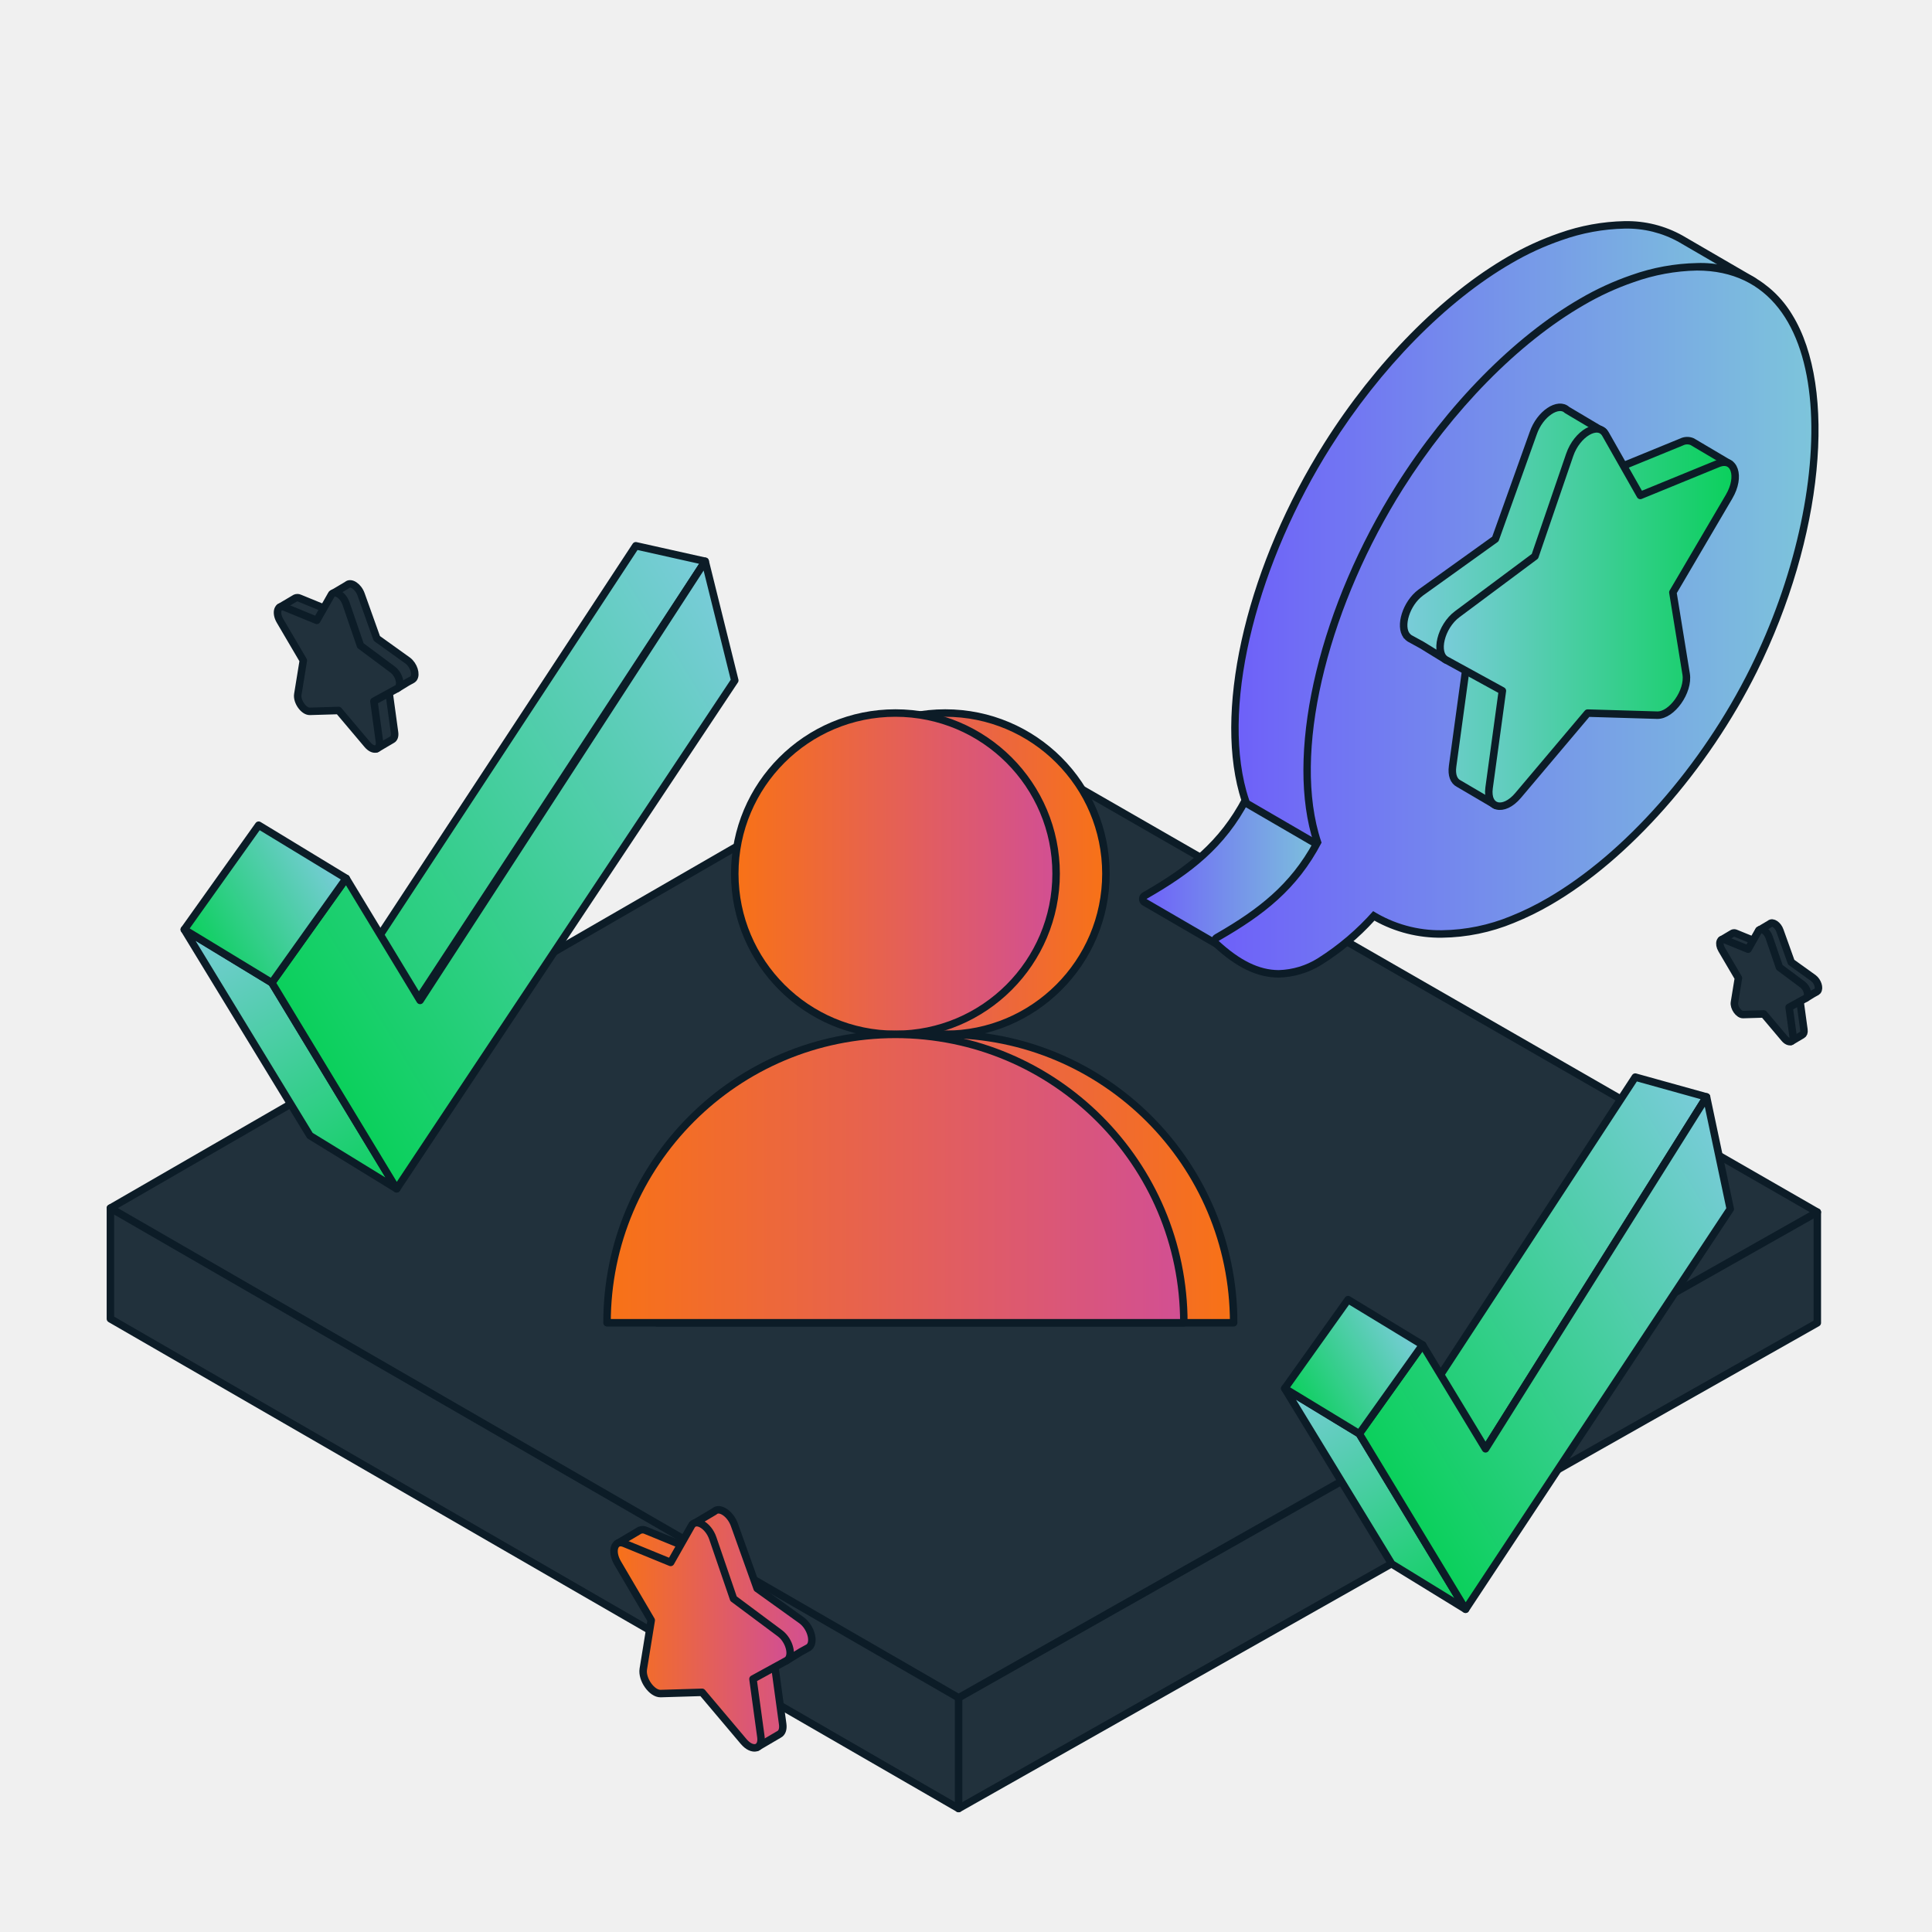
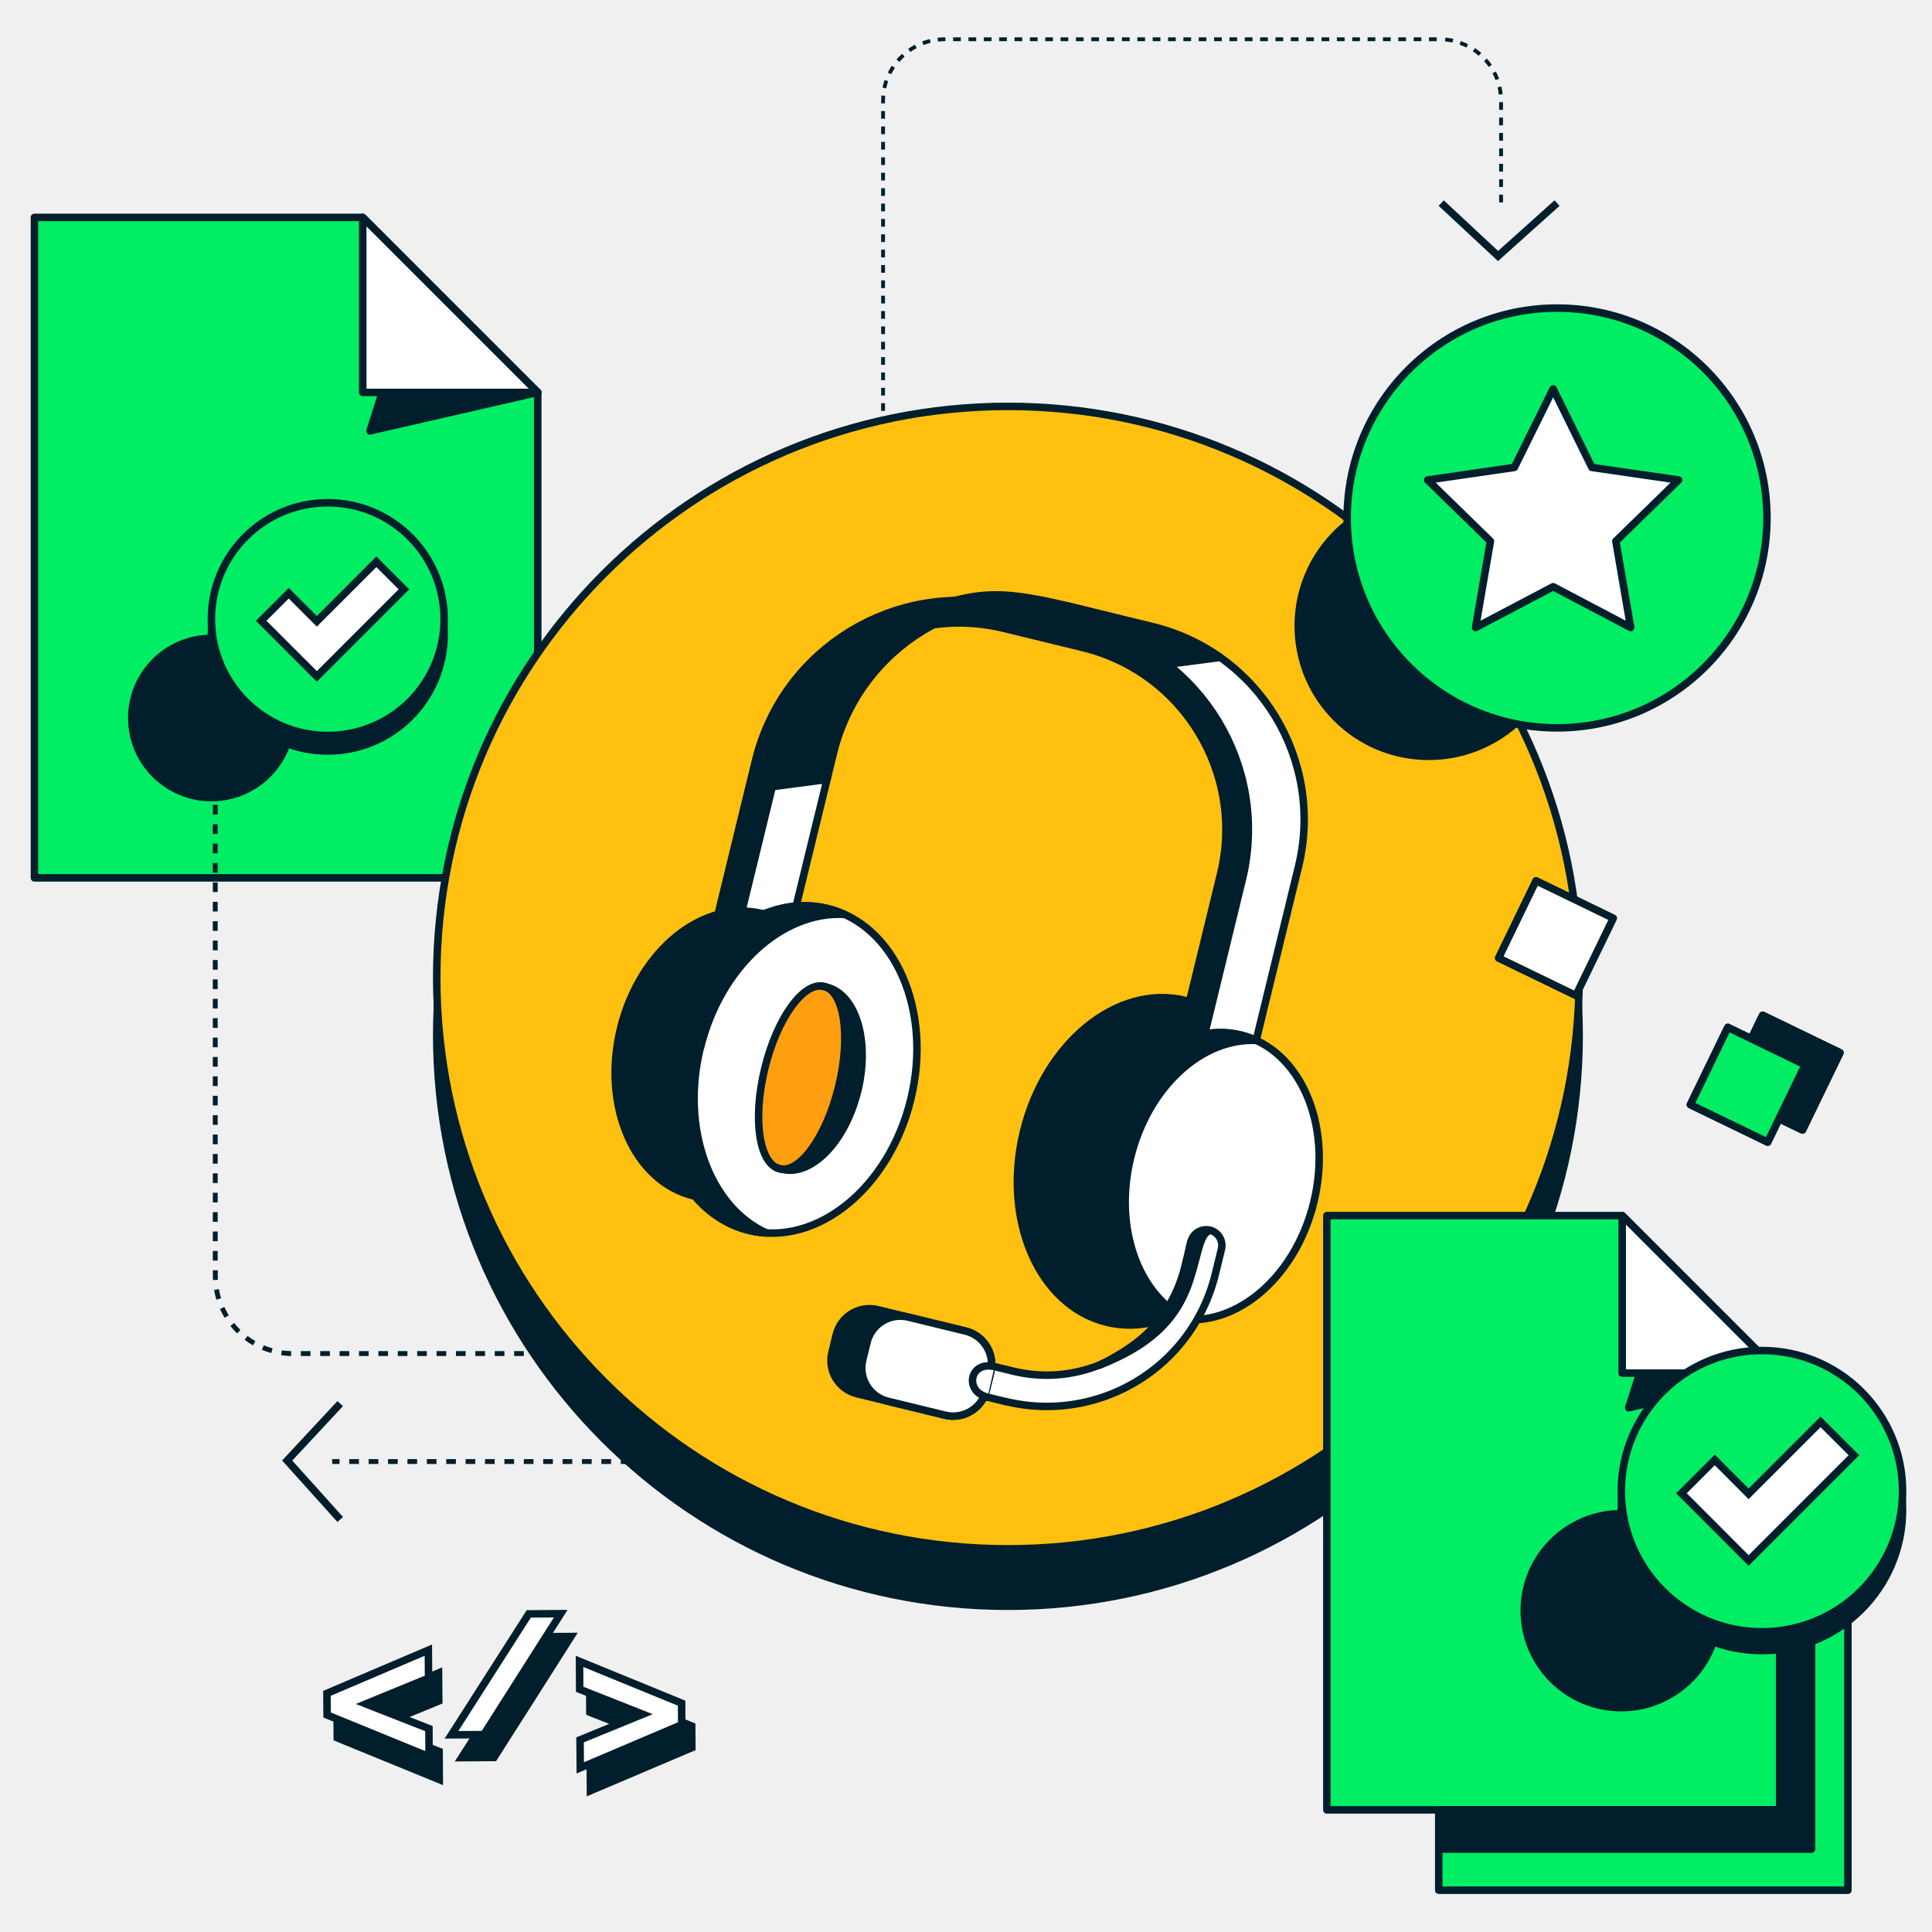
- <svg xmlns="http://www.w3.org/2000/svg" xmlns:xlink="http://www.w3.org/1999/xlink" id="dh_-_speakers" data-name="dh - speakers" viewBox="0 0 258 258">
-   <defs>
-     <linearGradient id="linear-gradient" x1="-2865.249" y1="116.287" x2="-2840.869" y2="116.287" gradientTransform="matrix(-1, 0, 0, 1, -2688.268, 0)" gradientUnits="userSpaceOnUse">
-       <stop offset="0" stop-color="#7dc5db" />
-       <stop offset="1" stop-color="#6e60f9" />
-     </linearGradient>
-     <linearGradient id="linear-gradient-2" x1="-2922.358" y1="71.528" x2="-2853.185" y2="71.528" xlink:href="#linear-gradient" />
-     <linearGradient id="linear-gradient-3" x1="-2930.625" y1="82.837" x2="-2850.503" y2="82.837" xlink:href="#linear-gradient" />
-     <linearGradient id="linear-gradient-4" x1="104.773" y1="116.674" x2="147.685" y2="116.674" gradientUnits="userSpaceOnUse">
-       <stop offset="0" stop-color="#d24f93" />
-       <stop offset="1" stop-color="#f87216" />
-     </linearGradient>
-     <linearGradient id="linear-gradient-5" x1="87.715" y1="157.387" x2="164.744" y2="157.387" xlink:href="#linear-gradient-4" />
-     <linearGradient id="linear-gradient-6" x1="98.121" y1="116.674" x2="141.033" y2="116.674" gradientUnits="userSpaceOnUse">
-       <stop offset="0" stop-color="#f87216" />
-       <stop offset="1" stop-color="#d24f93" />
-     </linearGradient>
-     <linearGradient id="linear-gradient-7" x1="81.063" y1="157.387" x2="158.091" y2="157.387" xlink:href="#linear-gradient-6" />
-     <linearGradient id="linear-gradient-8" x1="-855.509" y1="97.004" x2="-773.442" y2="97.004" gradientTransform="matrix(0.87796, -0.49465, 0.45101, 0.74455, 738.2121, -365.4239)" gradientUnits="userSpaceOnUse">
-       <stop offset="0" stop-color="#0ad05b" />
-       <stop offset="1" stop-color="#7accda" />
-     </linearGradient>
-     <linearGradient id="linear-gradient-9" x1="-854.671" y1="138.297" x2="-854.671" y2="87.627" xlink:href="#linear-gradient-8" />
-     <linearGradient id="linear-gradient-10" x1="-851.536" y1="107.962" x2="-773.442" y2="107.962" xlink:href="#linear-gradient-8" />
-     <linearGradient id="linear-gradient-11" x1="-857.806" y1="90.304" x2="-835.938" y2="90.304" xlink:href="#linear-gradient-8" />
-     <linearGradient id="linear-gradient-12" x1="-760.212" y1="235.886" x2="-696.681" y2="235.886" xlink:href="#linear-gradient-8" />
-     <linearGradient id="linear-gradient-13" x1="-761.87" y1="275.049" x2="-761.87" y2="231.902" xlink:href="#linear-gradient-8" />
-     <linearGradient id="linear-gradient-14" x1="-759.2" y1="249.871" x2="-696.682" y2="249.871" xlink:href="#linear-gradient-8" />
-     <linearGradient id="linear-gradient-15" x1="-764.539" y1="234.181" x2="-745.918" y2="234.181" xlink:href="#linear-gradient-8" />
-     <linearGradient id="linear-gradient-16" x1="-1601.563" y1="80.974" x2="-1558.011" y2="80.974" gradientTransform="matrix(-1, 0, 0, 1, -1370.566, 0)" xlink:href="#linear-gradient-8" />
-     <linearGradient id="linear-gradient-17" x1="-1602.284" y1="82.467" x2="-1562.872" y2="82.467" gradientTransform="matrix(-1, 0, 0, 1, -1370.566, 0)" xlink:href="#linear-gradient-8" />
-     <linearGradient id="linear-gradient-18" x1="82.427" y1="217.486" x2="108.42" y2="217.486" xlink:href="#linear-gradient-6" />
-     <linearGradient id="linear-gradient-19" x1="81.996" y1="218.377" x2="105.519" y2="218.377" xlink:href="#linear-gradient-6" />
-   </defs>
-   <polygon points="242.684 161.867 242.684 176.654 128.011 241.511 14.745 176.117 14.745 161.33 242.684 161.867" fill="#21313c" stroke="#0c1c27" stroke-linecap="round" stroke-linejoin="round" />
-   <polygon points="128.011 95.936 242.684 161.867 128.011 226.724 14.745 161.33 128.011 95.936" fill="#21313c" stroke="#0c1c27" stroke-linecap="round" stroke-linejoin="round" />
-   <line x1="128.011" y1="226.724" x2="128.011" y2="241.511" fill="#21313c" stroke="#0c1c27" stroke-linecap="round" stroke-linejoin="round" />
-   <path d="M162.735,126.146a.499.499,0,0,1-.251-.067l-9.635-5.599a.5.5,0,0,1,.001-.865l.283-.163c5.687-3.284,10.12-6.71,13.271-12.756a.5.5,0,0,1,.305-.249.511.511,0,0,1,.139-.02.496.496,0,0,1,.251.067l9.634,5.599a.501.501,0,0,1,.192.664c-3.261,6.258-7.817,9.787-13.657,13.159l-.283.163A.503.503,0,0,1,162.735,126.146Z" fill="url(#linear-gradient)" />
-   <path d="M166.848,106.928l9.634,5.599c-3.274,6.283-7.855,9.719-13.465,12.958q-.141.081-.282.162l-9.634-5.599c.094-.054.188-.108.282-.163,5.609-3.238,10.191-6.675,13.465-12.958m0-1a1,1,0,0,0-.887.538c-3.095,5.939-7.466,9.313-13.078,12.553l-.209.121-.072.042a1,1,0,0,0-.003,1.731l9.634,5.599a1.0 1,0,0,0,1.001.002l.281-.161c5.917-3.417,10.537-6.996,13.854-13.364a1,1,0,0,0-.384-1.327L167.35,106.063a1.002,1.002,0,0,0-.502-.135Z" fill="#0c1c27" />
-   <path d="M176.481,113.026a.501.501,0,0,1-.251-.067l-9.634-5.599a.501.501,0,0,1-.222-.269c-.149-.433-.291-.874-.416-1.331C162.699,93.938,167.253,75.312,177.29,59.414c6.728-10.656,15.593-19.659,24.322-24.698a37.647,37.647,0,0,1,6.772-3.111,27.315,27.315,0,0,1,8.592-1.575,14.686,14.686,0,0,1,7.479,1.869l9.634,5.599-.502.865a13.689,13.689,0,0,0-6.977-1.734,26.346,26.346,0,0,0-8.273,1.522,36.772,36.772,0,0,0-6.591,3.029c-8.596,4.964-17.335,13.845-23.978,24.366-9.896,15.677-14.4,33.981-11.211,45.549.119.437.254.856.396,1.269a.501.501,0,0,1-.473.663Z" fill="url(#linear-gradient-2)" />
-   <path d="M216.977,30.529a14.14,14.14,0,0,1,7.227,1.801l9.634,5.599a14.135,14.135,0,0,0-7.227-1.802,26.691,26.691,0,0,0-8.434,1.549,37.035,37.035,0,0,0-6.682,3.07c-8.766,5.061-17.53,14.045-24.15,24.532-9.535,15.104-14.624,33.789-11.271,45.949.122.446.26.876.406,1.298l-9.634-5.599c-.146-.422-.284-.853-.406-1.299-3.353-12.16,1.736-30.844,11.271-45.948,6.62-10.487,15.384-19.471,24.15-24.532a37.044,37.044,0,0,1,6.682-3.07,26.689,26.689,0,0,1,8.433-1.549m0-1a27.807,27.807,0,0,0-8.752,1.601,38.097,38.097,0,0,0-6.863,3.152c-8.799,5.08-17.727,14.143-24.495,24.864-10.108,16.011-14.685,34.797-11.389,46.748.117.428.256.874.425,1.361a1.001,1.001,0,0,0,.442.537l9.634,5.599a1.0 1,0,0,0,1.447-1.192c-.154-.444-.28-.848-.386-1.234-3.155-11.443,1.327-29.587,11.152-45.151,6.6-10.456,15.276-19.276,23.804-24.2a36.116,36.116,0,0,1,6.5-2.988,25.844,25.844,0,0,1,8.115-1.497,13.203,13.203,0,0,1,6.725,1.667,1,1,0,0,0,1.005-1.729l-9.634-5.599a15.174,15.174,0,0,0-7.73-1.937Z" fill="#0c1c27" />
-   <path d="M170.771,130.046c-2.73,0-5.392-1.281-8.375-4.032a.499.499,0,0,1,.09-.801l.282-.162c5.627-3.249,10.026-6.638,13.17-12.566-.123-.366-.239-.74-.345-1.125C172.335,99.538,176.888,80.912,186.924,65.013c6.727-10.654,15.592-19.657,24.323-24.698a37.647,37.647,0,0,1,6.772-3.111,27.294,27.294,0,0,1,8.593-1.575,13.577,13.577,0,0,1,12.282,6.646c6.016,9.702,4.034,29.537-4.712,47.162-6.513,13.124-16.99,24.99-27.345,30.968a37.946,37.946,0,0,1-4.888,2.393,25.386,25.386,0,0,1-9.379,1.928,17.395,17.395,0,0,1-9.118-2.412,34.09,34.09,0,0,1-7.228,6.094,10.82,10.82,0,0,1-5.453,1.641Z" fill="url(#linear-gradient-3)" />
-   <path d="M226.612,36.128c19.257,0,18.75,29.655,7.123,53.085-6.493,13.085-16.786,24.776-27.146,30.757a37.23,37.23,0,0,1-4.823,2.36,24.922,24.922,0,0,1-9.194,1.893,16.925,16.925,0,0,1-9.201-2.551,34.441,34.441,0,0,1-7.394,6.3,10.362,10.362,0,0,1-5.204,1.574c-2.646,0-5.22-1.303-8.037-3.9.094-.054.188-.108.282-.162,5.609-3.239,10.191-6.675,13.465-12.958-.146-.422-.284-.853-.406-1.298-3.353-12.16,1.736-30.845,11.271-45.949,6.62-10.487,15.384-19.471,24.15-24.532a37.035,37.035,0,0,1,6.682-3.07,26.679,26.679,0,0,1,8.434-1.549m0-1a27.809,27.809,0,0,0-8.752,1.602,38.115,38.115,0,0,0-6.863,3.151c-8.799,5.081-17.728,14.144-24.495,24.865-10.108,16.011-14.685,34.798-11.389,46.748.083.304.177.616.285.944-3.082,5.708-7.387,9.009-12.88,12.18l-.117.067-.161.092a1,1,0,0,0-.183,1.604c3.082,2.841,5.851,4.165,8.715,4.165a11.311,11.311,0,0,0,5.704-1.708,33.285,33.285,0,0,0,7.065-5.896,17.97,17.97,0,0,0,9.03,2.28,25.868,25.868,0,0,0,9.564-1.964,38.274,38.274,0,0,0,4.953-2.423c10.434-6.023,20.988-17.971,27.542-31.179,8.818-17.77,10.79-37.809,4.689-47.647a14.221,14.221,0,0,0-12.707-6.882Z" fill="#0c1c27" />
-   <circle cx="126.229" cy="116.674" r="21.456" stroke="#0c1c27" stroke-linecap="round" stroke-linejoin="round" fill="url(#linear-gradient-4)" />
-   <path d="M87.715,176.644a38.514,38.514,0,0,1,77.028,0Z" stroke="#0c1c27" stroke-linecap="round" stroke-linejoin="round" fill-rule="evenodd" fill="url(#linear-gradient-5)" />
-   <circle cx="119.577" cy="116.674" r="21.456" stroke="#0c1c27" stroke-linecap="round" stroke-linejoin="round" fill="url(#linear-gradient-6)" />
-   <path d="M81.063,176.644a38.514,38.514,0,1,1,77.028,0Z" stroke="#0c1c27" stroke-linecap="round" stroke-linejoin="round" fill-rule="evenodd" fill="url(#linear-gradient-7)" />
-   <polygon points="94.17 74.954 84.905 72.884 38.791 143.073 46.378 147.873 94.17 74.954" stroke="#0c1c27" stroke-linecap="round" stroke-linejoin="round" fill="url(#linear-gradient-8)" />
-   <polygon points="36.298 131.232 24.612 124.131 41.389 151.648 52.97 158.755 36.298 131.232" stroke="#0c1c27" stroke-linecap="round" stroke-linejoin="round" fill="url(#linear-gradient-9)" />
-   <polygon points="52.97 158.755 98.121 90.864 94.17 74.954 56.099 133.597 46.226 117.299 36.298 131.232 52.97 158.755" stroke="#0c1c27" stroke-linecap="round" stroke-linejoin="round" fill="url(#linear-gradient-10)" />
-   <polygon points="46.226 117.299 34.54 110.198 24.612 124.131 36.298 131.232 46.226 117.299" stroke="#0c1c27" stroke-linecap="round" stroke-linejoin="round" fill="url(#linear-gradient-11)" />
-   <polygon points="227.892 146.483 218.372 143.837 183.64 196.934 198.377 193.476 227.892 146.483" stroke="#0c1c27" stroke-linecap="round" stroke-linejoin="round" fill="url(#linear-gradient-12)" />
-   <polygon points="181.517 191.462 171.566 185.416 185.852 208.847 195.713 214.899 181.517 191.462" stroke="#0c1c27" stroke-linecap="round" stroke-linejoin="round" fill="url(#linear-gradient-13)" />
-   <polygon points="195.713 214.899 231.058 161.448 227.892 146.483 198.377 193.476 189.971 179.598 181.517 191.462 195.713 214.899" stroke="#0c1c27" stroke-linecap="round" stroke-linejoin="round" fill="url(#linear-gradient-14)" />
-   <polygon points="189.971 179.598 180.02 173.552 171.566 185.416 181.517 191.462 189.971 179.598" stroke="#0c1c27" stroke-linecap="round" stroke-linejoin="round" fill="url(#linear-gradient-15)" />
-   <path d="M199.693,71.983l5.052-14.128c.9-2.627,3.362-4.211,4.513-3.107l4.901,2.909-.628,4.484.643,1.133,10.382-4.252a1.697,1.697,0,0,1,1.432-.038h0l.015.009a1.24,1.24,0,0,1,.187.111l4.807,2.846L219.003,79.175l1.293,7.959c.374,2.301-1.914,5.542-3.872,5.484l-6.644-.197-2.636,3.786-7.382,11.349-4.988-2.929c-.609-.311-.958-1.099-.794-2.299l1.773-12.964-2.44-1.338-.199.105-3.231-1.985-1.643-.901a1.32,1.32,0,0,1-.35-.324l-.059-.036.008-.011c-.97-1.244-.08-4.278,1.88-5.738Z" stroke="#0c1c27" stroke-linecap="round" stroke-linejoin="round" fill="url(#linear-gradient-16)" />
-   <path d="M209.619,60.741l-4.643,13.544-10.382,7.736c-2.189,1.631-3.063,5.242-1.479,6.11l7.513,4.118-1.774,12.964c-.374,2.733,1.914,3.332,3.872,1.013L212.012,95.228l9.286.276c1.958.058,4.246-3.182,3.872-5.484L223.396,79.104l7.513-12.794c1.584-2.697.71-5.298-1.479-4.402L219.048,66.161,214.405,57.978C213.426,56.253,210.598,57.886,209.619,60.741Z" stroke="#0c1c27" stroke-linecap="round" stroke-linejoin="round" fill="url(#linear-gradient-17)" />
-   <path d="M50.321,85.254l-2.092-5.85c-.373-1.088-1.392-1.744-1.869-1.286l-2.029,1.205.26,1.857-.266.469-4.299-1.761a.703.703,0,0,0-.593-.016h0l-.006.004a.513.513,0,0,0-.077.046L37.358,81.099l4.966,7.133-.535,3.296c-.155.953.793,2.295,1.603,2.271l2.751-.082L47.235,95.285l3.057,4.7,2.066-1.213c.252-.129.397-.455.329-.952l-.734-5.368,1.01-.554.082.043,1.338-.822.68-.373a.547.547,0,0,0,.145-.134l.025-.015-.003-.005c.402-.515.033-1.771-.779-2.376Z" fill="#21313c" stroke="#0c1c27" stroke-linecap="round" stroke-linejoin="round" />
-   <path d="M46.21,80.599l1.923,5.609,4.299,3.204c.906.675,1.268,2.17.612,2.53l-3.111,1.705.734,5.368c.155,1.132-.793,1.38-1.603.419l-3.845-4.555-3.845.114c-.811.024-1.758-1.318-1.603-2.271l.734-4.52-3.111-5.298c-.656-1.117-.294-2.194.612-1.823L42.306,82.843l1.923-3.388C44.634,78.74,45.805,79.416,46.21,80.599Z" fill="#21313c" stroke="#0c1c27" stroke-linecap="round" stroke-linejoin="round" />
-   <path d="M239.199,128.49l-1.503-4.202c-.268-.781-1-1.253-1.343-.924l-1.458.865.187,1.334-.191.337-3.088-1.265a.505.505,0,0,0-.426-.011h0l-.004.003a.37.37,0,0,0-.056.033l-1.43.847,3.568,5.124-.385,2.368c-.111.685.569,1.648,1.152,1.631l1.976-.059.784,1.126,2.196,3.376,1.484-.871c.181-.092.285-.327.236-.684l-.528-3.856.726-.398.059.031.961-.59.489-.268a.393.393,0,0,0,.104-.096l.018-.011-.002-.003c.289-.37.024-1.272-.559-1.707Z" fill="#21313c" stroke="#0c1c27" stroke-linecap="round" stroke-linejoin="round" />
-   <path d="M236.246,125.146l1.381,4.029,3.088,2.301c.651.485.911,1.559.44,1.817l-2.235,1.225.528,3.856c.111.813-.569.991-1.152.301l-2.762-3.272-2.762.082c-.582.017-1.263-.947-1.152-1.631l.528-3.247-2.235-3.806c-.471-.802-.211-1.576.44-1.309l3.088,1.265,1.381-2.434C235.114,123.811,235.955,124.297,236.246,125.146Z" fill="#21313c" stroke="#0c1c27" stroke-linecap="round" stroke-linejoin="round" />
-   <path d="M101.11,212.12l-3.015-8.432c-.537-1.568-2.007-2.514-2.694-1.854l-2.925,1.736.375,2.676-.384.676-6.197-2.538a1.013,1.013,0,0,0-.854-.022h0l-.009.005a.74.74,0,0,0-.111.066l-2.869,1.698,7.158,10.28-.772,4.75c-.223,1.373,1.142,3.308,2.311,3.273l3.965-.118,1.573,2.26,4.406,6.774,2.977-1.748c.363-.185.572-.656.474-1.372l-1.058-7.737,1.456-.798.119.063,1.928-1.185.98-.538a.788.788,0,0,0,.209-.193l.035-.022-.005-.007c.579-.743.048-2.553-1.122-3.425Z" stroke="#0c1c27" stroke-linecap="round" stroke-linejoin="round" fill="url(#linear-gradient-18)" />
-   <path d="M95.186,205.41l2.771,8.084,6.197,4.617c1.306.973,1.828,3.128.883,3.647l-4.484,2.458,1.059,7.737c.223,1.631-1.142,1.988-2.311.605l-5.542-6.564-5.542.165c-1.168.035-2.534-1.899-2.311-3.273l1.059-6.515-4.484-7.636c-.945-1.61-.424-3.162.883-2.627l6.197,2.538,2.771-4.884C92.914,202.732,94.602,203.706,95.186,205.41Z" stroke="#0c1c27" stroke-linecap="round" stroke-linejoin="round" fill="url(#linear-gradient-19)" />
+ <svg xmlns="http://www.w3.org/2000/svg" width="258" height="258" viewBox="0 0 258 258" fill="none">
+   <path d="M117.67 96.89H118.18V97.71H117.67V96.89ZM117.67 94.84H118.18V95.87H117.67V94.84ZM117.67 92.79H118.18V93.82H117.67V92.79ZM117.67 90.74H118.18V91.77H117.67V90.74ZM117.67 88.69H118.18V89.72H117.67V88.69ZM117.67 86.64H118.18V87.67H117.67V86.64ZM117.67 84.59H118.18V85.62H117.67V84.59ZM117.67 82.54H118.18V83.57H117.67V82.54ZM117.67 80.49H118.18V81.52H117.67V80.49ZM117.67 78.44H118.18V79.47H117.67V78.44ZM117.67 76.39H118.18V77.42H117.67V76.39ZM117.67 74.34H118.18V75.37H117.67V74.34ZM117.67 72.29H118.18V73.32H117.67V72.29ZM117.67 70.24H118.18V71.27H117.67V70.24ZM117.67 68.19H118.18V69.22H117.67V68.19ZM117.67 66.14H118.18V67.17H117.67V66.14ZM117.67 64.09H118.18V65.12H117.67V64.09ZM117.67 62.04H118.18V63.07H117.67V62.04ZM117.67 59.99H118.18V61.02H117.67V59.99ZM117.67 57.94H118.18V58.97H117.67V57.94ZM117.67 55.89H118.18V56.92H117.67V55.89ZM117.67 53.84H118.18V54.87H117.67V53.84ZM117.67 51.79H118.18V52.82H117.67V51.79ZM117.67 49.74H118.18V50.77H117.67V49.74ZM117.67 47.69H118.18V48.72H117.67V47.69ZM117.67 45.64H118.18V46.67H117.67V45.64ZM117.67 43.59H118.18V44.62H117.67V43.59ZM117.67 41.54H118.18V42.57H117.67V41.54ZM117.67 39.49H118.18V40.52H117.67V39.49ZM117.67 37.44H118.18V38.47H117.67V37.44ZM117.67 35.39H118.18V36.42H117.67V35.39ZM117.67 33.34H118.18V34.37H117.67V33.34ZM117.67 31.29H118.18V32.32H117.67V31.29ZM117.67 29.24H118.18V30.27H117.67V29.24ZM117.67 27.19H118.18V28.22H117.67V27.19ZM200.2 26H200.71V27.03H200.2V26ZM117.67 25.13H118.18V26.16H117.67V25.13ZM200.2 23.94H200.71V24.97H200.2V23.94ZM117.67 23.07H118.18V24.1H117.67V23.07ZM200.2 21.88H200.71V22.91H200.2V21.88ZM117.67 21.01H118.18V22.04H117.67V21.01ZM200.2 19.82H200.71V20.85H200.2V19.82ZM117.67 18.95H118.18V19.98H117.67V18.95ZM200.2 17.76H200.71V18.79H200.2V17.76ZM117.67 16.89H118.18V17.92H117.67V16.89ZM200.2 15.7H200.71V16.73H200.2V15.7ZM117.67 14.83H118.18V15.86H117.67V14.83ZM200.2 13.64H200.71V14.67H200.2V13.64ZM117.67 13.47C117.67 13.23 117.68 12.99 117.7 12.75L118.21 12.79C118.19 13.01 118.18 13.24 118.18 13.47V13.8H117.67V13.47ZM199.99 11.66L200.49 11.54C200.57 11.88 200.63 12.23 200.66 12.58L200.15 12.63C200.12 12.3 200.06 11.97 199.99 11.65V11.66ZM117.85 11.7C117.92 11.36 118.02 11.01 118.13 10.68L118.61 10.85C118.5 11.16 118.41 11.48 118.34 11.81L117.84 11.7H117.85ZM199.3 9.79L199.76 9.55C199.92 9.86 200.07 10.19 200.19 10.52L199.71 10.7C199.6 10.39 199.46 10.09 199.31 9.79H199.3ZM118.55 9.7C118.71 9.39 118.88 9.08 119.08 8.78L119.51 9.06C119.33 9.34 119.16 9.63 119.01 9.92L118.55 9.69V9.7ZM198.18 8.16L198.56 7.82C198.79 8.08 199.01 8.36 199.22 8.65L198.8 8.94C198.61 8.67 198.4 8.4 198.18 8.16ZM119.72 7.94C119.95 7.67 120.2 7.42 120.46 7.18L120.8 7.56C120.56 7.78 120.32 8.02 120.11 8.27L119.72 7.94ZM196.68 6.85L196.97 6.42C197.26 6.62 197.54 6.83 197.81 7.06L197.47 7.45C197.22 7.23 196.96 7.03 196.68 6.85ZM121.28 6.52C121.57 6.32 121.87 6.13 122.18 5.97L122.42 6.42C122.13 6.58 121.84 6.75 121.57 6.94L121.28 6.52ZM194.91 5.96L195.08 5.48C195.41 5.6 195.74 5.74 196.05 5.9L195.82 6.36C195.53 6.21 195.22 6.08 194.91 5.97V5.96ZM123.15 5.53C123.48 5.4 123.82 5.3 124.16 5.22L124.28 5.72C123.96 5.8 123.64 5.89 123.33 6.01L123.15 5.53ZM192.97 5.53L193.02 5.02C193.37 5.05 193.72 5.11 194.07 5.18L193.96 5.68C193.64 5.61 193.31 5.56 192.98 5.53H192.97ZM125.2 5.04C125.51 5.01 125.83 4.99 126.14 4.99H126.25V5.5H126.14C125.85 5.5 125.55 5.52 125.26 5.55L125.2 5.04ZM127.28 4.99H128.31V5.5H127.28V4.99ZM129.33 4.99H130.36V5.5H129.33V4.99ZM131.38 4.99H132.41V5.5H131.38V4.99ZM133.43 4.99H134.46V5.5H133.43V4.99ZM135.48 4.99H136.51V5.5H135.48V4.99ZM137.53 4.99H138.56V5.5H137.53V4.99ZM139.58 4.99H140.61V5.5H139.58V4.99ZM141.63 4.99H142.66V5.5H141.63V4.99ZM143.68 4.99H144.71V5.5H143.68V4.99ZM145.73 4.99H146.76V5.5H145.73V4.99ZM147.78 4.99H148.81V5.5H147.78V4.99ZM149.83 4.99H150.86V5.5H149.83V4.99ZM151.88 4.99H152.91V5.5H151.88V4.99ZM153.93 4.99H154.96V5.5H153.93V4.99ZM155.98 4.99H157.01V5.5H155.98V4.99ZM158.03 4.99H159.06V5.5H158.03V4.99ZM160.08 4.99H161.11V5.5H160.08V4.99ZM162.13 4.99H163.16V5.5H162.13V4.99ZM164.18 4.99H165.21V5.5H164.18V4.99ZM166.23 4.99H167.26V5.5H166.23V4.99ZM168.28 4.99H169.31V5.5H168.28V4.99ZM170.33 4.99H171.36V5.5H170.33V4.99ZM172.38 4.99H173.41V5.5H172.38V4.99ZM174.43 4.99H175.46V5.5H174.43V4.99ZM176.48 4.99H177.51V5.5H176.48V4.99ZM178.53 4.99H179.56V5.5H178.53V4.99ZM180.58 4.99H181.61V5.5H180.58V4.99ZM182.63 4.99H183.66V5.5H182.63V4.99ZM184.68 4.99H185.71V5.5H184.68V4.99ZM186.73 4.99H187.76V5.5H186.73V4.99ZM188.78 4.99H189.81V5.5H188.78V4.99ZM190.83 4.99H191.86V5.5H190.83V4.99Z" fill="#001E2B" />
+   <path d="M89.37 195.5H88.08V194.85H89.37V195.5ZM86.78 195.5H85.49V194.85H86.78V195.5ZM84.19 195.5H82.9V194.85H84.19V195.5ZM81.6 195.5H80.31V194.85H81.6V195.5ZM79.01 195.5H77.72V194.85H79.01V195.5ZM76.42 195.5H75.13V194.85H76.42V195.5ZM73.83 195.5H72.54V194.85H73.83V195.5ZM71.24 195.5H69.95V194.85H71.24V195.5ZM68.65 195.5H67.36V194.85H68.65V195.5ZM66.06 195.5H64.77V194.85H66.06V195.5ZM63.47 195.5H62.18V194.85H63.47V195.5ZM60.88 195.5H59.59V194.85H60.88V195.5ZM58.29 195.5H57V194.85H58.29V195.5ZM55.7 195.5H54.41V194.85H55.7V195.5ZM53.11 195.5H51.82V194.85H53.11V195.5ZM50.52 195.5H49.23V194.85H50.52V195.5ZM47.93 195.5H46.64V194.85H47.93V195.5ZM45.34 195.5H44.36V194.85H45.34V195.5Z" fill="#001E2B" />
+   <path d="M4.6 29.03V117.23H71.81V52.4L48.44 29.03H4.6Z" fill="#00ED64" stroke="#001E2B" stroke-linecap="round" stroke-linejoin="round" />
+   <path d="M51.04 52.4L49.41 57.54L71.81 52.4H51.04Z" fill="#001E2B" stroke="#001E2B" stroke-linejoin="round" />
+   <path d="M48.44 29.03V52.4H71.81L48.44 29.03Z" fill="white" stroke="#001E2B" stroke-linejoin="round" />
+   <path d="M28.23 107.01C34.377 107.01 39.36 102.027 39.36 95.88C39.36 89.733 34.377 84.75 28.23 84.75C22.083 84.75 17.1 89.733 17.1 95.88C17.1 102.027 22.083 107.01 28.23 107.01Z" fill="#001E2B" />
+   <path d="M43.77 100.29C52.352 100.29 59.31 93.332 59.31 84.75C59.31 76.168 52.352 69.21 43.77 69.21C35.188 69.21 28.23 76.168 28.23 84.75C28.23 93.332 35.188 100.29 43.77 100.29Z" fill="#001E2B" stroke="#001E2B" stroke-miterlimit="10" />
+   <path d="M43.77 98.22C52.352 98.22 59.31 91.263 59.31 82.68C59.31 74.097 52.352 67.14 43.77 67.14C35.188 67.14 28.23 74.097 28.23 82.68C28.23 91.263 35.188 98.22 43.77 98.22Z" fill="#00ED64" stroke="#001E2B" stroke-miterlimit="10" />
+   <path d="M53.94 78.7L50.26 75.02L42.31 82.97L38.56 79.22L34.88 82.9L38.63 86.65L42.31 90.33L45.99 86.65L53.94 78.7Z" fill="white" stroke="#001E2B" stroke-miterlimit="10" />
+   <path d="M134.6 214.5C176.728 214.5 210.88 180.348 210.88 138.22C210.88 96.092 176.728 61.94 134.6 61.94C92.472 61.94 58.32 96.092 58.32 138.22C58.32 180.348 92.472 214.5 134.6 214.5Z" fill="#001E2B" stroke="#001E2B" stroke-linecap="round" stroke-linejoin="round" />
+   <path d="M134.6 206.83C176.728 206.83 210.88 172.678 210.88 130.55C210.88 88.422 176.728 54.27 134.6 54.27C92.472 54.27 58.32 88.422 58.32 130.55C58.32 172.678 92.472 206.83 134.6 206.83Z" fill="#FFC010" stroke="#001E2B" stroke-linecap="round" stroke-linejoin="round" />
+   <path d="M169.385 159.068C172.276 147.199 167.299 135.793 158.268 133.593C149.237 131.394 139.573 139.232 136.681 151.102C133.79 162.971 138.767 174.377 147.798 176.577C156.829 178.776 166.494 170.938 169.385 159.068Z" fill="#001E2B" stroke="#001E2B" stroke-linecap="round" stroke-linejoin="round" />
+   <path d="M154.63 142C154.45 141.93 154.27 141.87 154.08 141.82C154.12 141.82 154.16 141.84 154.21 141.85C154.35 141.89 154.49 141.93 154.63 142Z" fill="#00ED64" stroke="#001E2B" stroke-linecap="round" stroke-linejoin="round" />
+   <path d="M148.16 166.16C148.35 166.2 148.54 166.23 148.73 166.25C148.58 166.25 148.43 166.23 148.29 166.19C148.25 166.18 148.21 166.17 148.17 166.16H148.16Z" fill="#00ED64" stroke="#001E2B" stroke-linecap="round" stroke-linejoin="round" />
+   <path d="M105.01 126.38L111.29 100.6C114.76 86.36 129.11 77.63 143.35 81.1L153.9 83.67C168.14 87.14 176.87 101.49 173.4 115.73L167.12 141.51L158.17 142.86L164.45 117.08C167.92 102.84 159.19 88.49 144.95 85.02L134.4 82.45C120.16 78.98 105.81 87.71 102.34 101.95L96.06 127.73L105.01 126.38Z" fill="white" stroke="#001E2B" stroke-linecap="round" stroke-linejoin="round" />
+   <path d="M96.06 127.73L102.34 101.95C105.81 87.71 120.16 78.98 134.4 82.45L144.95 85.02C159.19 88.49 167.92 102.84 164.45 117.08L158.17 142.86" stroke="#001E2B" stroke-width="4" stroke-linecap="round" stroke-linejoin="round" />
+   <path d="M175.446 160.553C177.981 150.144 173.616 140.141 165.696 138.211C157.776 136.282 149.3 143.157 146.764 153.567C144.228 163.977 148.593 173.98 156.514 175.909C164.434 177.838 172.91 170.963 175.446 160.553Z" fill="white" stroke="#001E2B" stroke-linecap="round" stroke-linejoin="round" />
+   <path d="M150.98 154.6C153.29 145.13 160.51 138.59 167.75 138.94C167.1 138.64 166.41 138.4 165.69 138.22C157.77 136.29 149.3 143.17 146.76 153.57C144.22 163.98 148.59 173.98 156.51 175.91C157.23 176.08 157.95 176.18 158.67 176.22C152.08 173.19 148.67 164.06 150.98 154.6Z" fill="#001E2B" stroke="#001E2B" stroke-linecap="round" stroke-linejoin="round" />
+   <path d="M111.546 144.34C114.081 133.93 109.717 123.927 101.796 121.998C93.876 120.068 85.4 126.943 82.864 137.353C80.329 147.763 84.694 157.766 92.614 159.695C100.534 161.625 109.01 154.75 111.546 144.34Z" fill="#001E2B" stroke="#001E2B" stroke-linecap="round" stroke-linejoin="round" />
+   <path d="M121.631 146.795C124.522 134.926 119.545 123.52 110.514 121.32C101.483 119.121 91.818 126.959 88.927 138.829C86.036 150.698 91.013 162.104 100.044 164.304C109.075 166.503 118.739 158.665 121.631 146.795Z" fill="white" stroke="#001E2B" stroke-linecap="round" stroke-linejoin="round" />
+   <path d="M93.53 139.96C96.17 129.12 104.47 121.64 112.76 122.11C112.04 121.79 111.29 121.52 110.51 121.33C101.48 119.13 91.82 126.97 88.92 138.84C86.03 150.71 91 162.12 100.03 164.32C100.81 164.51 101.6 164.62 102.38 164.66C94.8 161.26 90.87 150.8 93.51 139.96H93.53Z" fill="#001E2B" stroke="#001E2B" stroke-linecap="round" stroke-linejoin="round" />
+   <path d="M114.53 145.72C112.89 152.44 108.37 157.11 104.44 156.15C104.37 156.13 104.3 156.12 104.24 156.1C106.25 156.4 109.13 151.41 110.75 144.8C112.36 138.19 112.09 132.43 110.17 131.77C110.24 131.78 110.31 131.8 110.38 131.82C114.32 132.78 116.18 139.01 114.54 145.73L114.53 145.72Z" fill="#001E2B" stroke="#001E2B" stroke-linecap="round" stroke-linejoin="round" />
+   <path d="M111.995 145.1C113.633 138.377 112.751 132.388 110.025 131.724C107.299 131.06 103.761 135.972 102.124 142.696C100.486 149.419 101.368 155.408 104.094 156.072C106.82 156.736 110.357 151.824 111.995 145.1Z" fill="#FF9F10" stroke="#001E2B" stroke-linecap="round" stroke-linejoin="round" />
+   <path d="M103.68 155.92C103.86 155.99 104.04 156.05 104.23 156.1C104.19 156.1 104.15 156.08 104.1 156.07C103.96 156.03 103.82 155.99 103.68 155.92Z" fill="#00ED64" stroke="#001E2B" stroke-linecap="round" stroke-linejoin="round" />
+   <path d="M110.15 131.76C109.96 131.72 109.77 131.69 109.58 131.67C109.73 131.67 109.88 131.69 110.02 131.73C110.06 131.74 110.1 131.75 110.14 131.76H110.15Z" fill="#00ED64" stroke="#001E2B" stroke-linecap="round" stroke-linejoin="round" />
+   <path d="M120.35 82.19C129.76 79.61 131.35 78.19 142.63 80.93C157.7 84.59 159.35 85.48 162.96 87.79L153.79 88.99C153.79 88.99 151 85.54 133.32 82.39C126.07 81.1 120.36 82.19 120.36 82.19H120.35Z" fill="#001E2B" stroke="#001E2B" stroke-linecap="round" stroke-linejoin="round" />
+   <path d="M101.58 105.26L110.45 104.09C110.45 104.09 112.12 88.07 126.62 82.49C120.35 82.19 107.37 84.33 101.59 105.26H101.58Z" fill="#001E2B" stroke="#001E2B" stroke-linecap="round" stroke-linejoin="round" />
+   <path d="M134.3 187.17L118.28 183.27C117.16 183 116.47 181.87 116.74 180.74C117.01 179.62 118.14 178.93 119.27 179.2L135.29 183.1C138.84 183.97 142.55 183.79 146 182.59C152.12 180.47 156.7 175.44 158.23 169.14L159.04 165.82C159.31 164.7 160.44 164.01 161.57 164.28C162.69 164.55 163.38 165.68 163.11 166.81L162.3 170.13C160.43 177.81 154.85 183.95 147.38 186.54C143.16 188 138.64 188.21 134.31 187.16L134.3 187.17Z" fill="white" stroke="#001E2B" stroke-linecap="round" stroke-linejoin="round" />
+   <path d="M111.671 178.25L111.099 180.601C110.501 183.054 112.005 185.526 114.457 186.123L126.204 188.985C128.656 189.582 131.128 188.078 131.726 185.626L132.298 183.275C132.896 180.822 131.392 178.35 128.94 177.753L117.193 174.892C114.741 174.294 112.269 175.798 111.671 178.25Z" fill="#001E2B" stroke="#001E2B" stroke-linecap="round" stroke-linejoin="round" />
+   <path d="M115.785 179.249L115.212 181.6C114.615 184.052 116.118 186.525 118.571 187.122L126.198 188.98C128.65 189.577 131.122 188.073 131.719 185.621L132.292 183.27C132.889 180.818 131.386 178.345 128.933 177.748L121.306 175.89C118.854 175.293 116.382 176.797 115.785 179.249Z" fill="white" stroke="#001E2B" stroke-linecap="round" stroke-linejoin="round" />
+   <path d="M161.57 164.3C160.17 164.86 160.14 167.04 158.88 170.95C157.06 176.61 153.02 179.89 146.78 182.32C153.4 179.11 155.92 175.51 157.37 172.38C158.81 169.24 158.53 167.26 159.04 165.85C159.55 164.44 161.57 164.31 161.57 164.31V164.3Z" fill="#001E2B" stroke="#001E2B" stroke-linecap="round" stroke-linejoin="round" />
+   <path d="M132.81 182.5C129.51 181.7 128.69 185.8 131.88 186.58L132.81 182.5Z" fill="white" />
+   <path d="M132.81 182.5C129.51 181.7 128.69 185.8 131.88 186.58" stroke="#001E2B" stroke-linecap="round" stroke-linejoin="round" />
+   <path d="M202.35 96.62C199.28 99.34 195.23 101 190.8 101C181.17 101 173.37 93.2 173.37 83.57C173.37 78.19 175.81 73.39 179.63 70.19C189.5 76.62 197.43 85.79 202.35 96.62Z" fill="#001E2B" stroke="#001E2B" stroke-linecap="round" stroke-linejoin="round" />
+   <path d="M207.93 97.2C223.41 97.2 235.96 84.651 235.96 69.17C235.96 53.69 223.41 41.14 207.93 41.14C192.449 41.14 179.9 53.69 179.9 69.17C179.9 84.651 192.449 97.2 207.93 97.2Z" fill="#00ED64" stroke="#001E2B" stroke-linecap="round" stroke-linejoin="round" />
+   <path d="M207.41 51.93L212.58 62.42L224.16 64.1L215.78 72.27L217.76 83.8L207.41 78.35L197.05 83.8L199.03 72.27L190.65 64.1L202.23 62.42L207.41 51.93Z" fill="white" stroke="#001E2B" stroke-linecap="round" stroke-linejoin="round" />
+   <path d="M28.78 103.15C31.762 103.15 34.18 100.732 34.18 97.75C34.18 94.768 31.762 92.35 28.78 92.35C25.797 92.35 23.38 94.768 23.38 97.75C23.38 100.732 25.797 103.15 28.78 103.15Z" fill="#001E2B" stroke="#001E2B" stroke-linecap="round" stroke-linejoin="round" />
+   <path d="M72.54 181.08H71.25V180.43H72.54V181.08ZM69.95 181.08H68.66V180.43H69.95V181.08ZM67.36 181.08H66.07V180.43H67.36V181.08ZM64.77 181.08H63.48V180.43H64.77V181.08ZM62.18 181.08H60.89V180.43H62.18V181.08ZM59.59 181.08H58.3V180.43H59.59V181.08ZM57 181.08H55.71V180.43H57V181.08ZM54.41 181.08H53.12V180.43H54.41V181.08ZM51.82 181.08H50.53V180.43H51.82V181.08ZM49.23 181.08H47.94V180.43H49.23V181.08ZM46.64 181.08H45.35V180.43H46.64V181.08ZM44.05 181.08H42.76V180.43H44.05V181.08ZM41.46 181.08H40.17V180.43H41.46V181.08ZM38.87 181.08C38.43 181.08 37.98 181.03 37.54 180.97L37.63 180.33C38.04 180.39 38.46 180.43 38.88 180.43V181.08H38.87ZM36.23 180.69C35.8 180.57 35.38 180.42 34.97 180.25L35.22 179.65C35.6 179.81 36 179.95 36.4 180.06L36.23 180.68V180.69ZM33.78 179.66C33.39 179.44 33.02 179.19 32.67 178.92L33.06 178.4C33.39 178.65 33.74 178.88 34.1 179.09L33.78 179.65V179.66ZM31.66 178.06C31.34 177.75 31.04 177.42 30.76 177.07L31.27 176.67C31.53 176.99 31.81 177.31 32.11 177.6L31.66 178.06ZM30 175.98C29.77 175.6 29.56 175.21 29.37 174.8L29.96 174.53C30.13 174.91 30.33 175.28 30.55 175.64L30 175.98ZM28.9 173.56C28.77 173.13 28.66 172.7 28.59 172.26L29.23 172.15C29.3 172.56 29.4 172.97 29.52 173.37L28.9 173.56ZM28.44 170.94C28.44 170.76 28.43 170.59 28.43 170.41V169.63H29.08V170.41C29.08 170.58 29.08 170.74 29.09 170.91L28.44 170.94ZM29.07 168.34H28.42V167.05H29.07V168.34ZM29.07 165.75H28.42V164.46H29.07V165.75ZM29.07 163.16H28.42V161.87H29.07V163.16ZM29.07 160.57H28.42V159.28H29.07V160.57ZM29.07 157.98H28.42V156.69H29.07V157.98ZM29.07 155.39H28.42V154.1H29.07V155.39ZM29.07 152.8H28.42V151.51H29.07V152.8ZM29.07 150.21H28.42V148.92H29.07V150.21ZM29.07 147.62H28.42V146.33H29.07V147.62ZM29.07 145.03H28.42V143.74H29.07V145.03ZM29.07 142.44H28.42V141.15H29.07V142.44ZM29.07 139.85H28.42V138.56H29.07V139.85ZM29.07 137.26H28.42V135.97H29.07V137.26ZM29.07 134.67H28.42V133.38H29.07V134.67ZM29.07 132.08H28.42V130.79H29.07V132.08ZM29.07 129.49H28.42V128.2H29.07V129.49ZM29.07 126.9H28.42V125.61H29.07V126.9ZM29.07 124.31H28.42V123.02H29.07V124.31ZM29.07 121.72H28.42V120.43H29.07V121.72ZM29.07 119.13H28.42V117.84H29.07V119.13ZM29.07 116.54H28.42V115.25H29.07V116.54ZM29.07 113.95H28.42V112.66H29.07V113.95ZM29.07 111.36H28.42V110.07H29.07V111.36ZM29.07 108.77H28.42V107.48H29.07V108.77ZM29.07 106.18H28.42V104.89H29.07V106.18ZM29.07 103.59H28.42V102.3H29.07V103.59ZM29.07 101H28.42V99.71H29.07V101Z" fill="#001E2B" />
+   <path d="M192.13 180.7V252.42H246.77V199.7L227.77 180.7H192.12H192.13Z" fill="#00ED64" stroke="#001E2B" stroke-linecap="round" stroke-linejoin="round" />
+   <path d="M229.88 202.35L228.55 206.53L246.77 202.35H229.88Z" fill="#001E2B" stroke="#001E2B" stroke-linejoin="round" />
+   <path d="M227.77 183.36V202.35H246.77L227.77 183.36Z" fill="white" stroke="#001E2B" stroke-linejoin="round" />
+   <path d="M177.19 162.33V241.69H237.66V183.35L216.64 162.33H177.19Z" fill="#00ED64" stroke="#001E2B" stroke-linecap="round" stroke-linejoin="round" />
+   <path d="M218.97 183.36L217.5 187.99L237.66 183.36H218.97Z" fill="#001E2B" stroke="#001E2B" stroke-linejoin="round" />
+   <path d="M216.63 162.33V183.36H237.66L216.63 162.33Z" fill="white" stroke="#001E2B" stroke-linejoin="round" />
+   <path d="M216.5 228.54C223.928 228.54 229.95 222.518 229.95 215.09C229.95 207.662 223.928 201.64 216.5 201.64C209.072 201.64 203.05 207.662 203.05 215.09C203.05 222.518 209.072 228.54 216.5 228.54Z" fill="#001E2B" />
+   <path d="M235.29 220.42C245.662 220.42 254.07 212.012 254.07 201.64C254.07 191.268 245.662 182.86 235.29 182.86C224.918 182.86 216.51 191.268 216.51 201.64C216.51 212.012 224.918 220.42 235.29 220.42Z" fill="#001E2B" stroke="#001E2B" stroke-miterlimit="10" />
+   <path d="M235.29 217.91C245.662 217.91 254.07 209.502 254.07 199.13C254.07 188.758 245.662 180.35 235.29 180.35C224.918 180.35 216.51 188.758 216.51 199.13C216.51 209.502 224.918 217.91 235.29 217.91Z" fill="#00ED64" stroke="#001E2B" stroke-miterlimit="10" />
+   <path d="M247.57 194.33L243.12 189.88L233.51 199.49L228.99 194.96L224.54 199.41L229.07 203.94L233.51 208.39L237.96 203.94L247.57 194.33Z" fill="white" stroke="#001E2B" stroke-miterlimit="10" />
+   <path d="M192.33 246.93H241.91V219.19H237.66V241.69H192.33V246.93Z" fill="#001E2B" stroke="#001E2B" stroke-linejoin="round" />
+   <path d="M235.385 135.579L230.384 145.902L240.706 150.903L245.707 140.58L235.385 135.579Z" fill="#001E2B" stroke="#001E2B" stroke-linecap="round" stroke-linejoin="round" />
+   <path d="M230.736 137.196L225.735 147.518L236.058 152.519L241.059 142.197L230.736 137.196Z" fill="#00D2FF" stroke="#001E2B" stroke-linecap="round" stroke-linejoin="round" />
+   <path d="M235.385 135.579L230.384 145.902L240.706 150.903L245.707 140.58L235.385 135.579Z" fill="#001E2B" stroke="#001E2B" stroke-linecap="round" stroke-linejoin="round" />
+   <path d="M230.736 137.196L225.735 147.518L236.058 152.519L241.059 142.197L230.736 137.196Z" fill="#00ED64" stroke="#001E2B" stroke-linecap="round" stroke-linejoin="round" />
+   <path d="M205.119 117.616L200.118 127.938L210.44 132.94L215.442 122.617L205.119 117.616Z" fill="white" stroke="#001E2B" stroke-linecap="round" stroke-linejoin="round" />
+   <path d="M45.04 232.07L58.66 237.64L58.64 233.89L50.22 230.59L58.59 227.15L58.56 223.41L45.02 229.19L45.04 232.07Z" fill="#001E2B" stroke="#001E2B" stroke-miterlimit="10" />
+   <path d="M78.75 224.91L78.77 228.65L87.19 231.97L78.82 235.39L78.85 239.13L92.39 233.38L92.37 230.5L78.75 224.91Z" fill="#001E2B" stroke="#001E2B" stroke-miterlimit="10" />
+   <path d="M71.96 218.57L62.2 233.86L61.65 234.72L65.97 234.69L67.68 232L70.46 227.64L76.24 218.54L71.96 218.57Z" fill="#001E2B" stroke="#001E2B" stroke-miterlimit="10" />
+   <path d="M43.68 229.02L57.3 234.59L57.28 230.84L48.86 227.54L57.23 224.1L57.2 220.36L43.66 226.13L43.68 229.02Z" fill="white" stroke="#001E2B" stroke-miterlimit="10" />
+   <path d="M77.39 221.86L77.41 225.59L85.83 228.92L77.46 232.34L77.49 236.08L91.04 230.32L91.02 227.44L77.39 221.86Z" fill="white" stroke="#001E2B" stroke-miterlimit="10" />
+   <path d="M70.61 215.52L60.84 230.81L60.29 231.67L64.61 231.64L66.32 228.95L69.1 224.58L74.88 215.49L70.61 215.52Z" fill="white" stroke="#001E2B" stroke-miterlimit="10" />
+   <path d="M207.93 27.12L200.05 34.19L192.46 27.12" stroke="#001E2B" stroke-miterlimit="10" />
+   <path d="M45.43 202.91L38.35 195.04L45.43 187.44" stroke="#001E2B" stroke-miterlimit="10" />
</svg>
